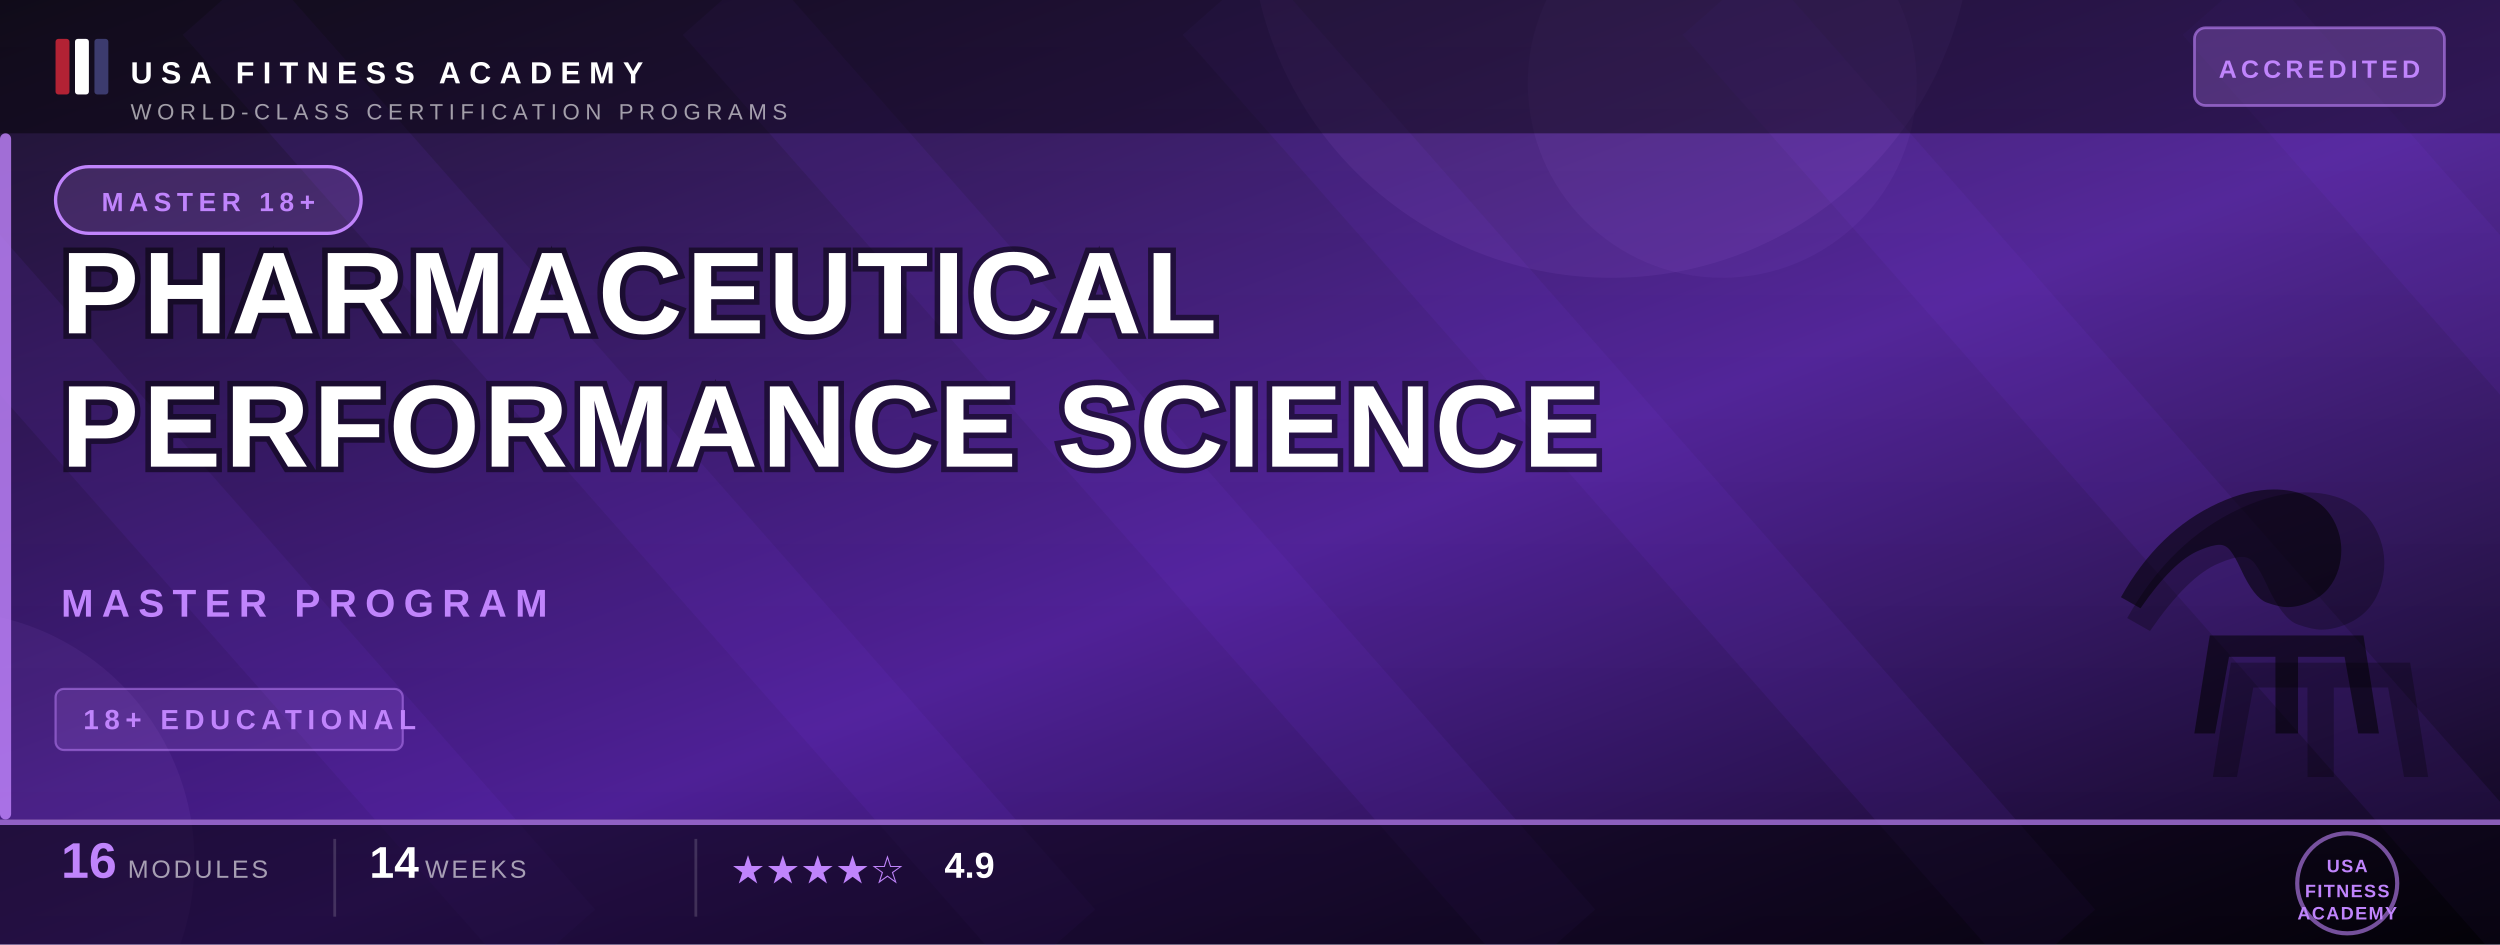
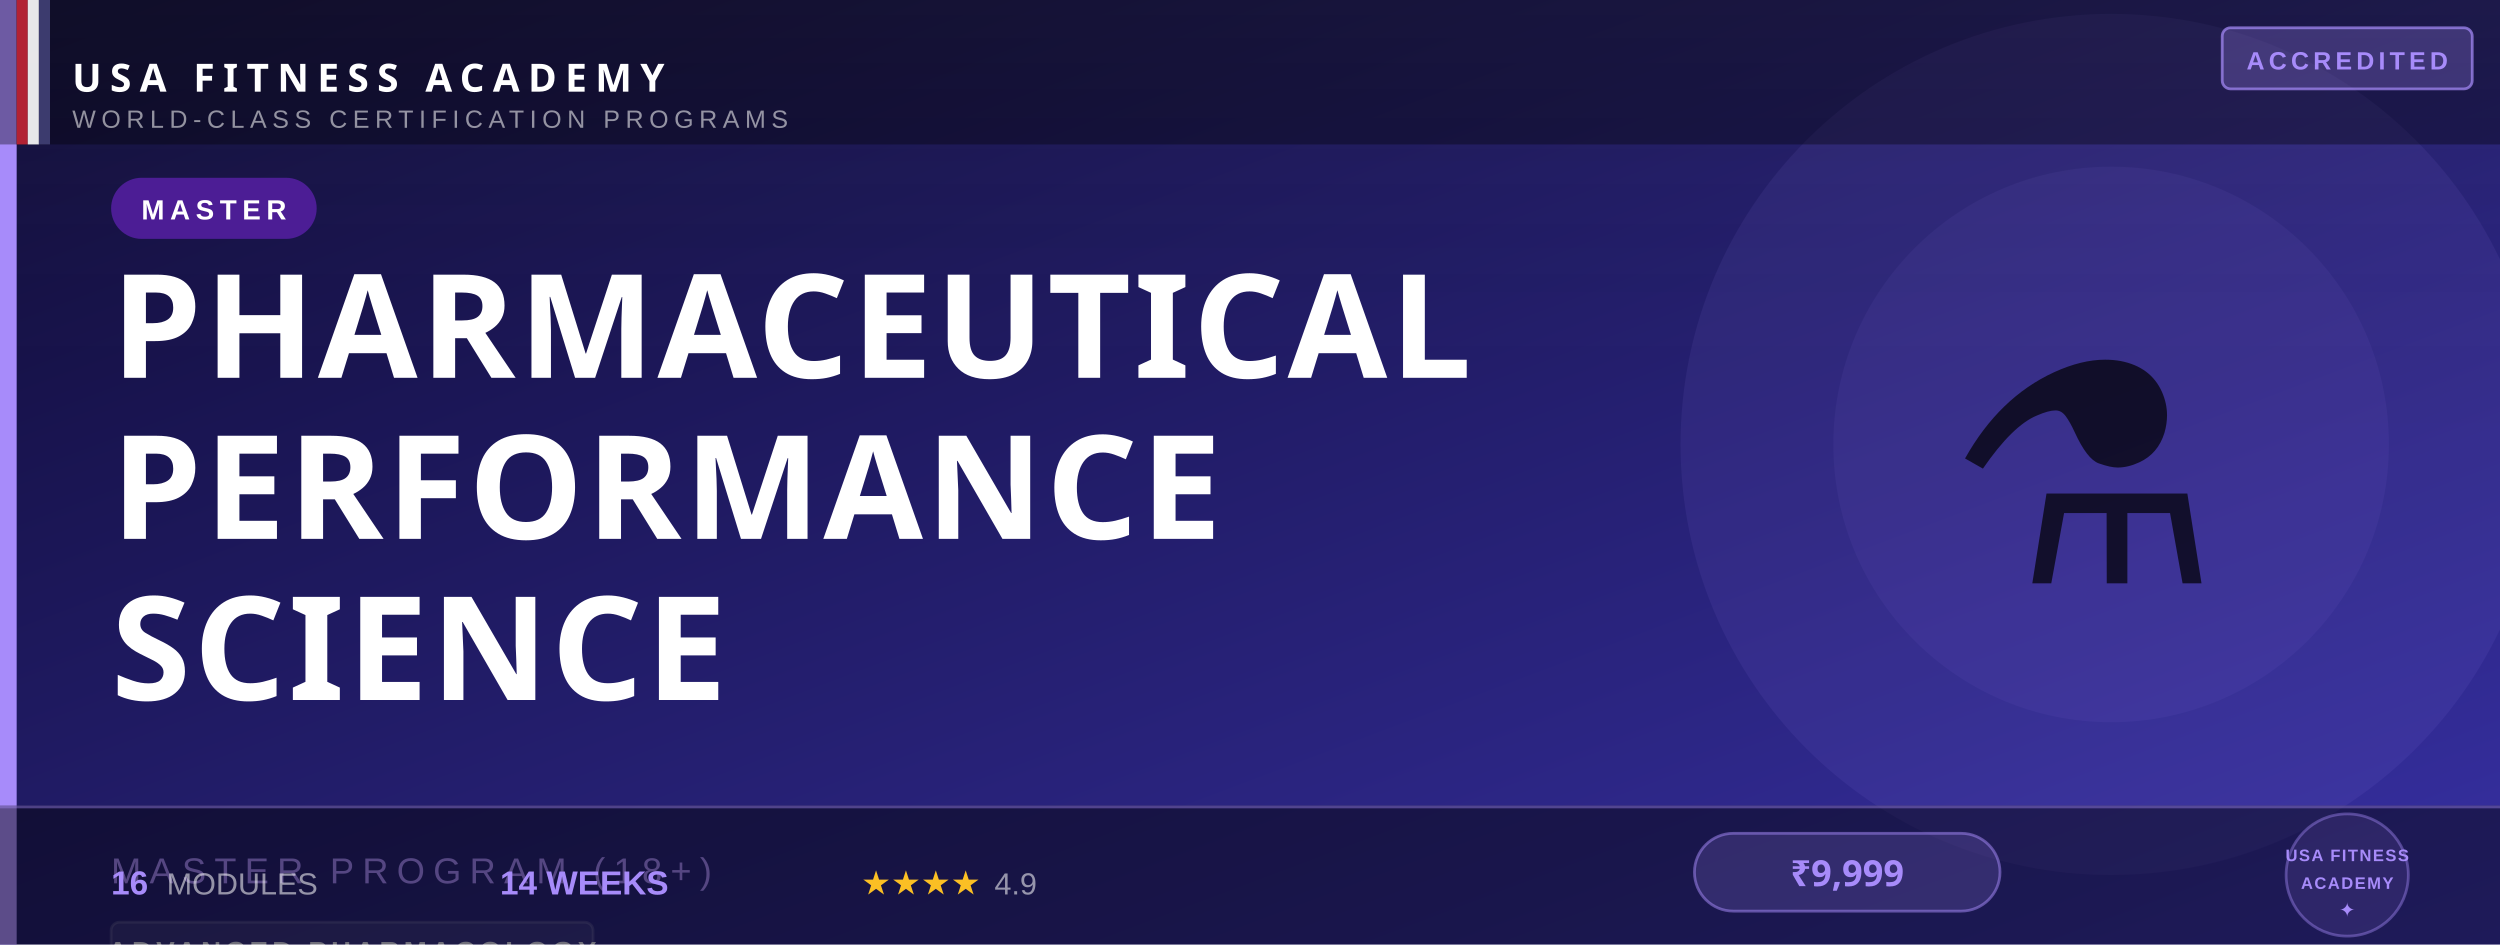
- <svg xmlns="http://www.w3.org/2000/svg" width="900" height="340" viewBox="0 0 900 340" role="img" aria-label="PHARMACEUTICAL PERFORMANCE SCIENCE — USA Fitness Academy Master Program">
+ <svg xmlns="http://www.w3.org/2000/svg" viewBox="0 0 900 340" width="900" height="340">
  <defs>
-     <linearGradient id="bg_cs_m2" x1="0%" y1="0%" x2="100%" y2="100%">
-       <stop offset="0%" stop-color="#0f0520" />
-       <stop offset="55%" stop-color="#4c1d95" />
-       <stop offset="100%" stop-color="#070310" />
+     <linearGradient id="bgcs_m2" x1="0" y1="0" x2="1" y2="1">
+       <stop offset="0%" stop-color="#0f0b35" />
+       <stop offset="100%" stop-color="#3730a3" />
    </linearGradient>
-     <linearGradient id="shine_cs_m2" x1="0%" y1="0%" x2="0%" y2="100%">
-       <stop offset="0%" stop-color="rgba(255,255,255,0.06)" />
-       <stop offset="100%" stop-color="rgba(255,255,255,0)" />
+     <linearGradient id="shinecs_m2" x1="0" y1="0" x2="0" y2="1">
+       <stop offset="0%" stop-color="rgba(255,255,255,0.04)" />
+       <stop offset="100%" stop-color="rgba(0,0,0,0.0)" />
    </linearGradient>
-     <filter id="glow_cs_m2">
-       <feGaussianBlur stdDeviation="3" result="blur" />
-       <feMerge>
-         <feMergeNode in="blur" />
-         <feMergeNode in="SourceGraphic" />
-       </feMerge>
-     </filter>
  </defs>
-   <rect width="900" height="340" fill="url(#bg_cs_m2)" />
-   <rect width="900" height="340" fill="url(#shine_cs_m2)" />
-   <g opacity="1">
-     <line x1="-100" y1="0" x2="200" y2="340" stroke="#7c3aed" stroke-width="38" stroke-opacity="0.09" />
-     <line x1="80" y1="0" x2="380" y2="340" stroke="#7c3aed" stroke-width="38" stroke-opacity="0.09" />
-     <line x1="260" y1="0" x2="560" y2="340" stroke="#7c3aed" stroke-width="38" stroke-opacity="0.09" />
-     <line x1="440" y1="0" x2="740" y2="340" stroke="#7c3aed" stroke-width="38" stroke-opacity="0.09" />
-     <line x1="620" y1="0" x2="920" y2="340" stroke="#7c3aed" stroke-width="38" stroke-opacity="0.09" />
-     <line x1="800" y1="0" x2="1100" y2="340" stroke="#7c3aed" stroke-width="38" stroke-opacity="0.09" />
-     <line x1="980" y1="0" x2="1280" y2="340" stroke="#7c3aed" stroke-width="38" stroke-opacity="0.09" />
-     <line x1="1160" y1="0" x2="1460" y2="340" stroke="#7c3aed" stroke-width="38" stroke-opacity="0.09" />
-   </g>
-   <circle cx="580" cy="-30" r="130" fill="#c084fc" fill-opacity="0.08" />
-   <circle cx="620" cy="30" r="70" fill="#c084fc" fill-opacity="0.06" />
-   <circle cx="-20" cy="310" r="90" fill="#c084fc" fill-opacity="0.07" />
-   <text x="820" y="240" font-size="140" text-anchor="middle" dominant-baseline="middle" opacity="0.28">⚗️</text>
-   <text x="810" y="230" font-size="120" text-anchor="middle" dominant-baseline="middle" opacity="0.55">⚗️</text>
-   <rect x="0" y="0" width="900" height="48" fill="rgba(0,0,0,0.45)" />
-   <rect x="20" y="14" width="5" height="20" fill="#B22234" rx="1" />
-   <rect x="27" y="14" width="5" height="20" fill="#ffffff" rx="1" />
-   <rect x="34" y="14" width="5" height="20" fill="#3C3B6E" rx="1" />
-   <text x="47" y="30" font-family="Arial Black, Arial" font-weight="900" font-size="11" fill="#ffffff" letter-spacing="3">USA FITNESS ACADEMY</text>
-   <text x="47" y="43" font-family="Arial, sans-serif" font-size="8" fill="rgba(255,255,255,0.6)" letter-spacing="2">WORLD-CLASS CERTIFICATION PROGRAMS</text>
-   <rect x="790" y="10" width="90" height="28" rx="4" fill="#c084fc" fill-opacity="0.25" stroke="#c084fc" stroke-width="1" stroke-opacity="0.6" />
-   <text x="835" y="28" font-family="Arial Black, Arial" font-weight="900" font-size="9" fill="#c084fc" letter-spacing="1.5" text-anchor="middle">ACCREDITED</text>
-   <rect x="20" y="60" width="110" height="24" rx="12" fill="rgba(192,132,252,.18)" stroke="#c084fc" stroke-width="1.2" />
-   <text x="75" y="76" font-family="Arial Black, Arial" font-weight="900" font-size="9.5" fill="#c084fc" letter-spacing="2" text-anchor="middle">MASTER 18+</text>
-   <text x="22" y="120" font-family="Arial Black, Impact, Arial" font-weight="900" font-size="42" fill="#ffffff" letter-spacing="1.5" paint-order="stroke" stroke="rgba(0,0,0,0.5)" stroke-width="4">PHARMACEUTICAL</text>
-   <text x="22" y="168" font-family="Arial Black, Impact, Arial" font-weight="900" font-size="42" fill="#ffffff" letter-spacing="1.5" paint-order="stroke" stroke="rgba(0,0,0,0.5)" stroke-width="4">PERFORMANCE SCIENCE</text>
-   <text x="22" y="222" font-family="Arial, sans-serif" font-size="14" fill="#c084fc" letter-spacing="3" font-weight="700">MASTER PROGRAM</text>
-   <rect x="20" y="248" width="125" height="22" rx="3" fill="#c084fc" fill-opacity="0.15" stroke="#c084fc" stroke-width="0.8" stroke-opacity="0.5" />
-   <text x="30" y="262.5" font-family="Arial, sans-serif" font-size="10" fill="#c084fc" letter-spacing="2" font-weight="700">18+ EDUCATIONAL</text>
-   <rect x="0" y="295" width="900" height="45" fill="rgba(0,0,0,0.55)" />
-   <rect x="0" y="295" width="900" height="2" fill="#c084fc" fill-opacity="0.7" />
-   <text x="22" y="316" font-family="Arial Black, Arial" font-weight="900" font-size="18" fill="#c084fc">16</text>
-   <text x="46" y="316" font-family="Arial, sans-serif" font-size="9" fill="rgba(255,255,255,0.6)" letter-spacing="1"> MODULES</text>
-   <rect x="120" y="302" width="1" height="28" fill="rgba(255,255,255,0.15)" />
-   <text x="133" y="316" font-family="Arial Black, Arial" font-weight="900" font-size="16" fill="#ffffff">14</text>
-   <text x="153" y="316" font-family="Arial, sans-serif" font-size="9" fill="rgba(255,255,255,0.6)" letter-spacing="1"> WEEKS</text>
-   <rect x="250" y="302" width="1" height="28" fill="rgba(255,255,255,0.15)" />
-   <text x="263" y="318" font-family="Arial, sans-serif" font-size="14" fill="#c084fc">★★★★☆</text>
-   <text x="340" y="316" font-family="Arial Black, Arial" font-weight="900" font-size="13" fill="#ffffff">4.9</text>
-   <circle cx="845" cy="318" r="18" fill="none" stroke="#c084fc" stroke-width="1.5" stroke-opacity="0.6" />
-   <text x="845" y="314" font-family="Arial Black, Arial" font-weight="900" font-size="6.5" fill="#c084fc" text-anchor="middle" letter-spacing="0.5">USA</text>
-   <text x="845" y="323" font-family="Arial Black, Arial" font-weight="900" font-size="6.5" fill="#c084fc" text-anchor="middle" letter-spacing="0.5">FITNESS</text>
-   <text x="845" y="331" font-family="Arial Black, Arial" font-weight="900" font-size="6.5" fill="#c084fc" text-anchor="middle" letter-spacing="0.5">ACADEMY</text>
-   <rect x="0" y="48" width="4" height="247" fill="#c084fc" fill-opacity="0.8" rx="2" />
+   <rect width="900" height="340" fill="url(#bgcs_m2)" />
+   <rect width="900" height="160" fill="url(#shinecs_m2)" />
+   <circle cx="760" cy="160" r="155" fill="#a78bfa" opacity="0.08" />
+   <circle cx="760" cy="160" r="100" fill="#a78bfa" opacity="0.06" />
+   <rect x="0" y="0" width="6" height="340" fill="#a78bfa" />
+   <rect x="0" y="0" width="900" height="52" fill="rgba(0,0,0,0.35)" />
+   <rect x="6" y="0" width="4" height="52" fill="#B22234" />
+   <rect x="10" y="0" width="4" height="52" fill="#FFFFFF" opacity="0.9" />
+   <rect x="14" y="0" width="4" height="52" fill="#3C3B6E" />
+   <text x="26" y="33" font-family="'Arial Black',Impact,sans-serif" font-size="14" font-weight="900" fill="#fff" letter-spacing="3">USA FITNESS ACADEMY</text>
+   <text x="26" y="46" font-family="Arial,sans-serif" font-size="9" fill="rgba(255,255,255,0.55)" letter-spacing="2">WORLD-CLASS CERTIFICATION PROGRAMS</text>
+   <rect x="800" y="10" width="90" height="22" rx="3" fill="#a78bfa" opacity="0.25" />
+   <rect x="800" y="10" width="90" height="22" rx="3" fill="none" stroke="#a78bfa" stroke-width="1" opacity="0.7" />
+   <text x="845" y="25" font-family="Arial,sans-serif" font-size="9" font-weight="700" fill="#a78bfa" text-anchor="middle" letter-spacing="1.5">ACCREDITED</text>
+   <rect x="40" y="64" width="74" height="22" rx="11" fill="#4c1d95" />
+   <text x="77" y="79" font-family="Arial,sans-serif" font-size="10" font-weight="700" fill="#fff" text-anchor="middle" letter-spacing="2">MASTER</text>
+   <text x="40" y="136" font-family="Impact,'Arial Black',sans-serif" font-size="52" font-weight="900" fill="#fff" letter-spacing="1">PHARMACEUTICAL</text>
+   <text x="40" y="194" font-family="Impact,'Arial Black',sans-serif" font-size="52" font-weight="900" fill="#fff" letter-spacing="1">PERFORMANCE</text>
+   <text x="40" y="252" font-family="Impact,'Arial Black',sans-serif" font-size="52" font-weight="900" fill="#fff" letter-spacing="1">SCIENCE</text>
+   <text x="40" y="318" font-family="Arial,sans-serif" font-size="13" fill="#a78bfa" letter-spacing="3" opacity="0.9">MASTER PROGRAM (18+)</text>
+   <rect x="40" y="332" width="173.5" height="20" rx="3" fill="rgba(255,255,255,0.07)" stroke="rgba(255,255,255,0.12)" stroke-width="1" />
+   <text x="126.75" y="346" font-family="Arial,sans-serif" font-size="10" font-weight="700" fill="rgba(255,255,255,0.75)" text-anchor="middle" letter-spacing="1.5">ADVANCED PHARMACOLOGY</text>
+   <text x="750" y="210" font-size="110" text-anchor="middle" opacity="0.7">⚗️</text>
+   <rect x="0" y="290" width="900" height="50" fill="rgba(0,0,0,0.45)" />
+   <rect x="0" y="290" width="900" height="1" fill="#a78bfa" opacity="0.4" />
+   <text x="40" y="322" font-family="Arial,sans-serif" font-size="12" font-weight="700" fill="#a78bfa">16</text>
+   <text x="60" y="322" font-family="Arial,sans-serif" font-size="11" fill="rgba(255,255,255,0.55)"> MODULES</text>
+   <text x="180" y="322" font-family="Arial,sans-serif" font-size="12" font-weight="700" fill="#a78bfa">14 WEEKS</text>
+   <text x="310" y="322" font-family="Arial,sans-serif" font-size="12" font-weight="700" fill="#fbbf24">★★★★</text>
+   <text x="358" y="322" font-family="Arial,sans-serif" font-size="11" fill="rgba(255,255,255,0.55)"> 4.9</text>
+   <rect x="610" y="300" width="110" height="28" rx="14" fill="#a78bfa" opacity="0.18" />
+   <rect x="610" y="300" width="110" height="28" rx="14" fill="none" stroke="#a78bfa" stroke-width="1" opacity="0.5" />
+   <text x="665" y="319" font-family="'Arial Black',Impact,sans-serif" font-size="13" font-weight="900" fill="#a78bfa" text-anchor="middle">₹9,999</text>
+   <circle cx="845" cy="315" r="22" fill="#a78bfa" opacity="0.12" />
+   <circle cx="845" cy="315" r="22" fill="none" stroke="#a78bfa" stroke-width="1" opacity="0.4" />
+   <text x="845" y="310" font-family="Arial,sans-serif" font-size="6" font-weight="700" fill="#a78bfa" text-anchor="middle" letter-spacing="0.5">USA FITNESS</text>
+   <text x="845" y="320" font-family="Arial,sans-serif" font-size="6" font-weight="700" fill="#a78bfa" text-anchor="middle" letter-spacing="0.5">ACADEMY</text>
+   <text x="845" y="330" font-family="Arial,sans-serif" font-size="7" fill="#a78bfa" text-anchor="middle">✦</text>
</svg>
